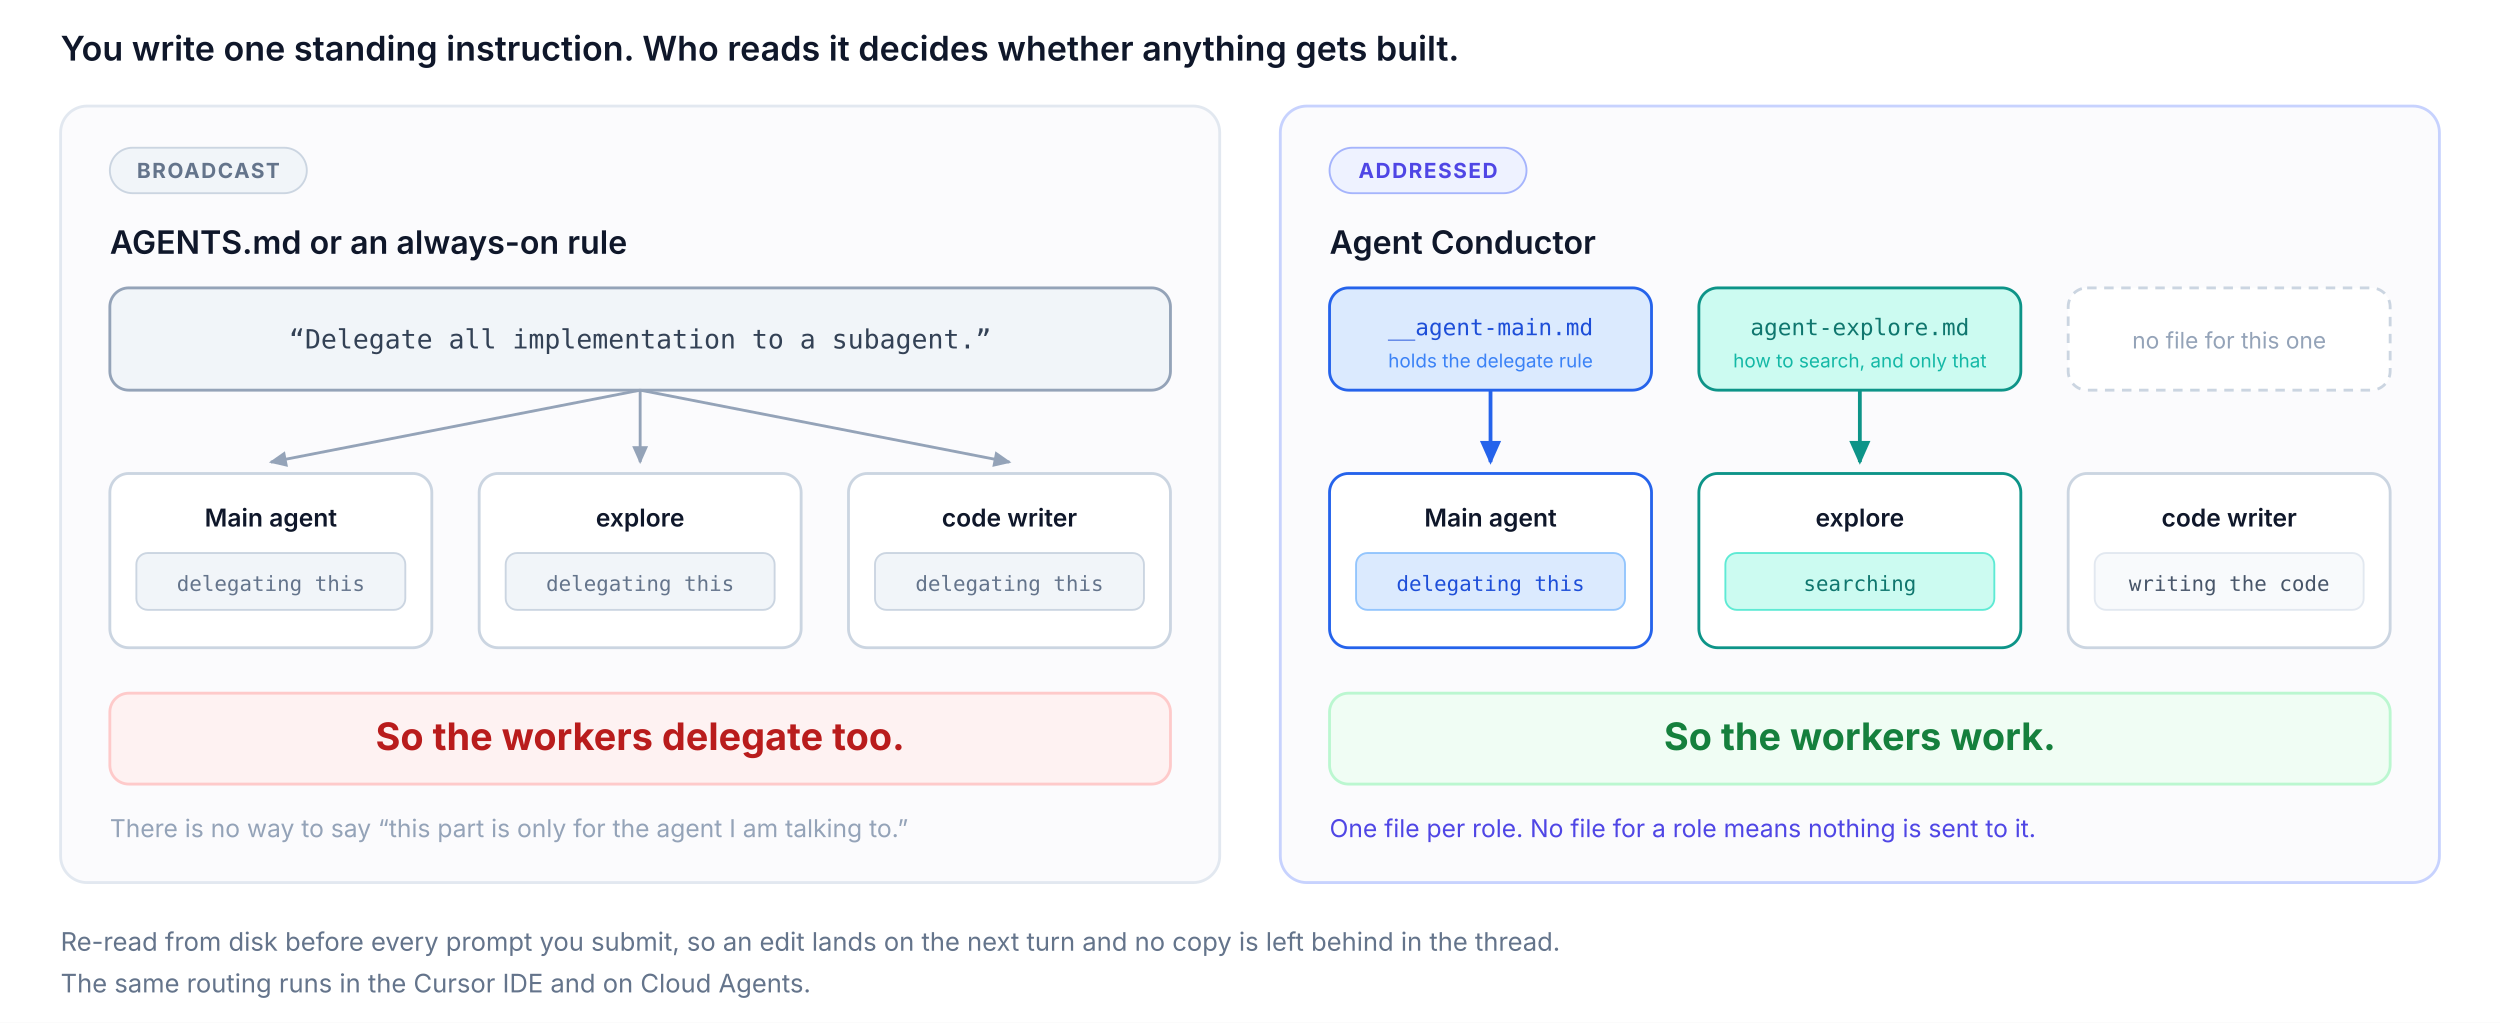
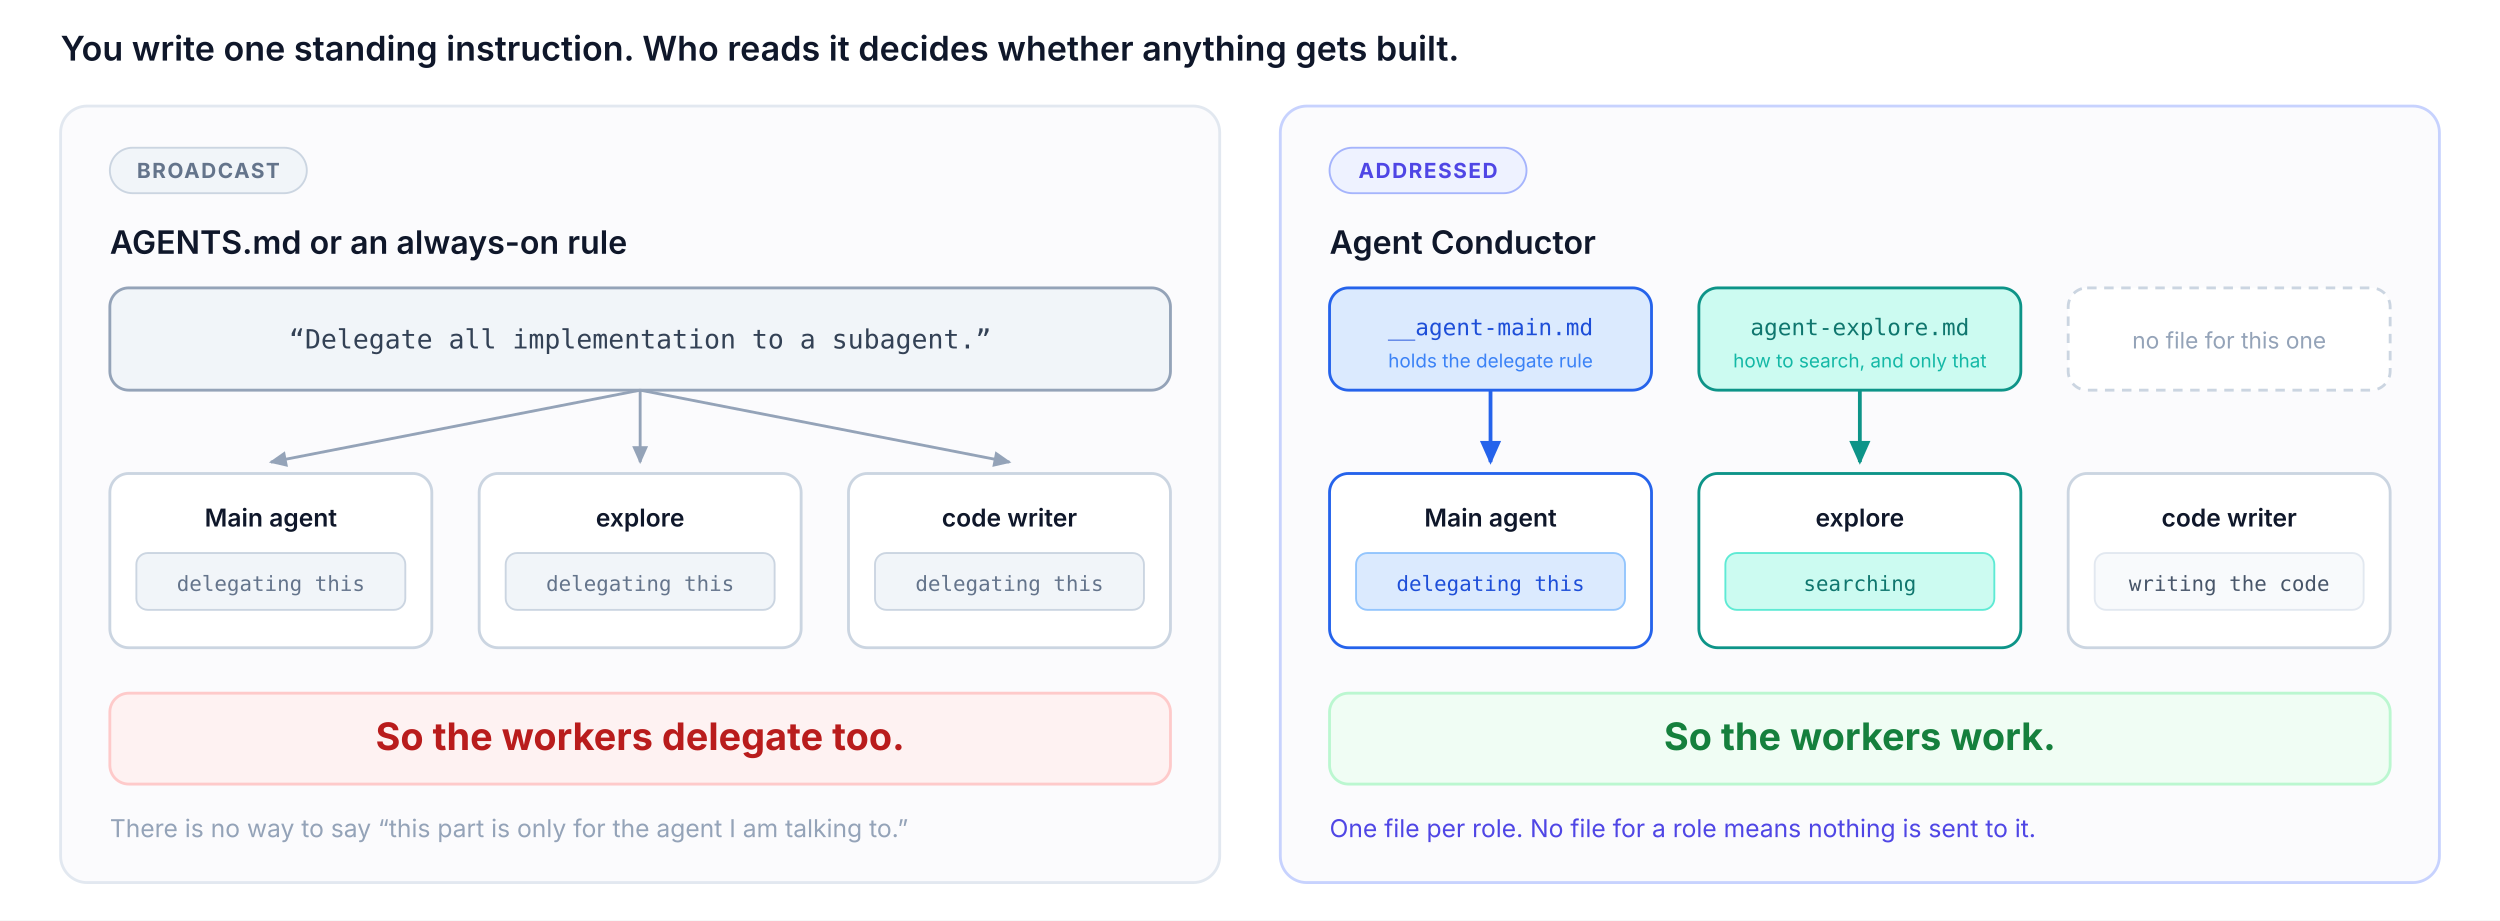
- <svg xmlns="http://www.w3.org/2000/svg" viewBox="0 0 1320 540" width="1320" height="540" font-family="Inter, -apple-system, BlinkMacSystemFont, 'Segoe UI', Helvetica, Arial, sans-serif">
+ <svg xmlns="http://www.w3.org/2000/svg" viewBox="0 0 1320 486" width="1320" height="486" font-family="Inter, -apple-system, BlinkMacSystemFont, 'Segoe UI', Helvetica, Arial, sans-serif">
  <defs>
    <marker id="ar-grey" viewBox="0 0 10 10" refX="8" refY="5" markerWidth="7" markerHeight="7" orient="auto-start-reverse">
      <path d="M 0 1 L 9 5 L 0 9 z" fill="#94a3b8" />
    </marker>
    <marker id="ar-blue" viewBox="0 0 10 10" refX="8" refY="5" markerWidth="7" markerHeight="7" orient="auto-start-reverse">
      <path d="M 0 1 L 9 5 L 0 9 z" fill="#2563eb" />
    </marker>
    <marker id="ar-green" viewBox="0 0 10 10" refX="8" refY="5" markerWidth="7" markerHeight="7" orient="auto-start-reverse">
      <path d="M 0 1 L 9 5 L 0 9 z" fill="#0d9488" />
    </marker>
  </defs>
-   <rect x="0" y="0" width="1320" height="540" fill="#ffffff" />
+   <rect x="0" y="0" width="1320" height="486" fill="#ffffff" />
  <text x="32" y="32" font-size="18" font-weight="600" fill="#0f172a">You write one standing instruction. Who reads it decides whether anything gets built.</text>
  <g>
    <rect x="32" y="56" width="612" height="410" rx="14" fill="#fbfbfd" stroke="#e2e8f0" stroke-width="1.5" />
    <rect x="58" y="78" width="104" height="24" rx="12" fill="#f1f5f9" stroke="#cbd5e1" stroke-width="1" />
    <text x="110" y="94" font-size="11" font-weight="700" fill="#64748b" letter-spacing="0.8" text-anchor="middle">BROADCAST</text>
    <text x="58" y="134" font-size="17" font-weight="600" fill="#0f172a">AGENTS.md or an always-on rule</text>
    <rect x="58" y="152" width="560" height="54" rx="10" fill="#f1f5f9" stroke="#94a3b8" stroke-width="1.5" />
    <text x="338" y="184" font-size="14" font-family="'JetBrains Mono', ui-monospace, Menlo, Consolas, monospace" fill="#334155" text-anchor="middle">“Delegate all implementation to a subagent.”</text>
    <path d="M 338 206 L 143 244" stroke="#94a3b8" stroke-width="1.5" fill="none" marker-end="url(#ar-grey)" />
    <path d="M 338 206 L 338 244" stroke="#94a3b8" stroke-width="1.5" fill="none" marker-end="url(#ar-grey)" />
    <path d="M 338 206 L 533 244" stroke="#94a3b8" stroke-width="1.5" fill="none" marker-end="url(#ar-grey)" />
    <g>
      <rect x="58" y="250" width="170" height="92" rx="10" fill="#ffffff" stroke="#cbd5e1" stroke-width="1.5" />
      <text x="143" y="278" font-size="13" font-weight="600" fill="#0f172a" text-anchor="middle">Main agent</text>
      <rect x="72" y="292" width="142" height="30" rx="6" fill="#f1f5f9" stroke="#cbd5e1" stroke-width="1" />
      <text x="143" y="312" font-size="11" font-family="'JetBrains Mono', ui-monospace, monospace" fill="#64748b" text-anchor="middle">delegating this</text>
    </g>
    <g>
      <rect x="253" y="250" width="170" height="92" rx="10" fill="#ffffff" stroke="#cbd5e1" stroke-width="1.5" />
      <text x="338" y="278" font-size="13" font-weight="600" fill="#0f172a" text-anchor="middle">explore</text>
      <rect x="267" y="292" width="142" height="30" rx="6" fill="#f1f5f9" stroke="#cbd5e1" stroke-width="1" />
      <text x="338" y="312" font-size="11" font-family="'JetBrains Mono', ui-monospace, monospace" fill="#64748b" text-anchor="middle">delegating this</text>
    </g>
    <g>
      <rect x="448" y="250" width="170" height="92" rx="10" fill="#ffffff" stroke="#cbd5e1" stroke-width="1.5" />
      <text x="533" y="278" font-size="13" font-weight="600" fill="#0f172a" text-anchor="middle">code writer</text>
      <rect x="462" y="292" width="142" height="30" rx="6" fill="#f1f5f9" stroke="#cbd5e1" stroke-width="1" />
      <text x="533" y="312" font-size="11" font-family="'JetBrains Mono', ui-monospace, monospace" fill="#64748b" text-anchor="middle">delegating this</text>
    </g>
    <rect x="58" y="366" width="560" height="48" rx="10" fill="#fef2f2" stroke="#fecaca" stroke-width="1.5" />
    <text x="338" y="396" font-size="20" font-weight="700" fill="#b91c1c" text-anchor="middle">So the workers delegate too.</text>
    <text x="58" y="442" font-size="13" fill="#94a3b8">There is no way to say “this part is only for the agent I am talking to.”</text>
  </g>
  <g>
    <rect x="676" y="56" width="612" height="410" rx="14" fill="#fbfbfd" stroke="#c7d2fe" stroke-width="1.5" />
    <rect x="702" y="78" width="104" height="24" rx="12" fill="#eef2ff" stroke="#a5b4fc" stroke-width="1" />
    <text x="754" y="94" font-size="11" font-weight="700" fill="#4f46e5" letter-spacing="0.8" text-anchor="middle">ADDRESSED</text>
    <text x="702" y="134" font-size="17" font-weight="600" fill="#0f172a">Agent Conductor</text>
    <rect x="702" y="152" width="170" height="54" rx="10" fill="#dbeafe" stroke="#2563eb" stroke-width="1.5" />
    <text x="787" y="177" font-size="12" font-family="'JetBrains Mono', ui-monospace, Menlo, Consolas, monospace" fill="#1d4ed8" text-anchor="middle">__agent-main.md</text>
    <text x="787" y="194" font-size="10" fill="#3b82f6" text-anchor="middle">holds the delegate rule</text>
    <rect x="897" y="152" width="170" height="54" rx="10" fill="#ccfbf1" stroke="#0d9488" stroke-width="1.5" />
    <text x="982" y="177" font-size="12" font-family="'JetBrains Mono', ui-monospace, Menlo, Consolas, monospace" fill="#0f766e" text-anchor="middle">agent-explore.md</text>
    <text x="982" y="194" font-size="10" fill="#14b8a6" text-anchor="middle">how to search, and only that</text>
    <rect x="1092" y="152" width="170" height="54" rx="10" fill="#ffffff" stroke="#cbd5e1" stroke-width="1.5" stroke-dasharray="5 4" />
    <text x="1177" y="184" font-size="12" fill="#94a3b8" text-anchor="middle">no file for this one</text>
    <path d="M 787 206 L 787 244" stroke="#2563eb" stroke-width="2" fill="none" marker-end="url(#ar-blue)" />
    <path d="M 982 206 L 982 244" stroke="#0d9488" stroke-width="2" fill="none" marker-end="url(#ar-green)" />
    <g>
      <rect x="702" y="250" width="170" height="92" rx="10" fill="#ffffff" stroke="#2563eb" stroke-width="1.5" />
      <text x="787" y="278" font-size="13" font-weight="600" fill="#0f172a" text-anchor="middle">Main agent</text>
      <rect x="716" y="292" width="142" height="30" rx="6" fill="#dbeafe" stroke="#93c5fd" stroke-width="1" />
      <text x="787" y="312" font-size="11" font-family="'JetBrains Mono', ui-monospace, monospace" fill="#1d4ed8" text-anchor="middle">delegating this</text>
    </g>
    <g>
      <rect x="897" y="250" width="170" height="92" rx="10" fill="#ffffff" stroke="#0d9488" stroke-width="1.5" />
      <text x="982" y="278" font-size="13" font-weight="600" fill="#0f172a" text-anchor="middle">explore</text>
      <rect x="911" y="292" width="142" height="30" rx="6" fill="#ccfbf1" stroke="#5eead4" stroke-width="1" />
      <text x="982" y="312" font-size="11" font-family="'JetBrains Mono', ui-monospace, monospace" fill="#0f766e" text-anchor="middle">searching</text>
    </g>
    <g>
      <rect x="1092" y="250" width="170" height="92" rx="10" fill="#ffffff" stroke="#cbd5e1" stroke-width="1.5" />
      <text x="1177" y="278" font-size="13" font-weight="600" fill="#0f172a" text-anchor="middle">code writer</text>
      <rect x="1106" y="292" width="142" height="30" rx="6" fill="#f8fafc" stroke="#e2e8f0" stroke-width="1" />
      <text x="1177" y="312" font-size="11" font-family="'JetBrains Mono', ui-monospace, monospace" fill="#475569" text-anchor="middle">writing the code</text>
    </g>
    <rect x="702" y="366" width="560" height="48" rx="10" fill="#f0fdf4" stroke="#bbf7d0" stroke-width="1.5" />
    <text x="982" y="396" font-size="20" font-weight="700" fill="#15803d" text-anchor="middle">So the workers work.</text>
    <text x="702" y="442" font-size="13" fill="#4f46e5">One file per role. No file for a role means nothing is sent to it.</text>
  </g>
-   <text x="32" y="502" font-size="13.5" fill="#64748b">Re-read from disk before every prompt you submit, so an edit lands on the next turn and no copy is left behind in the thread.</text>
-   <text x="32" y="524" font-size="13.5" fill="#64748b">The same routing runs in the Cursor IDE and on Cloud Agents.</text>
</svg>
